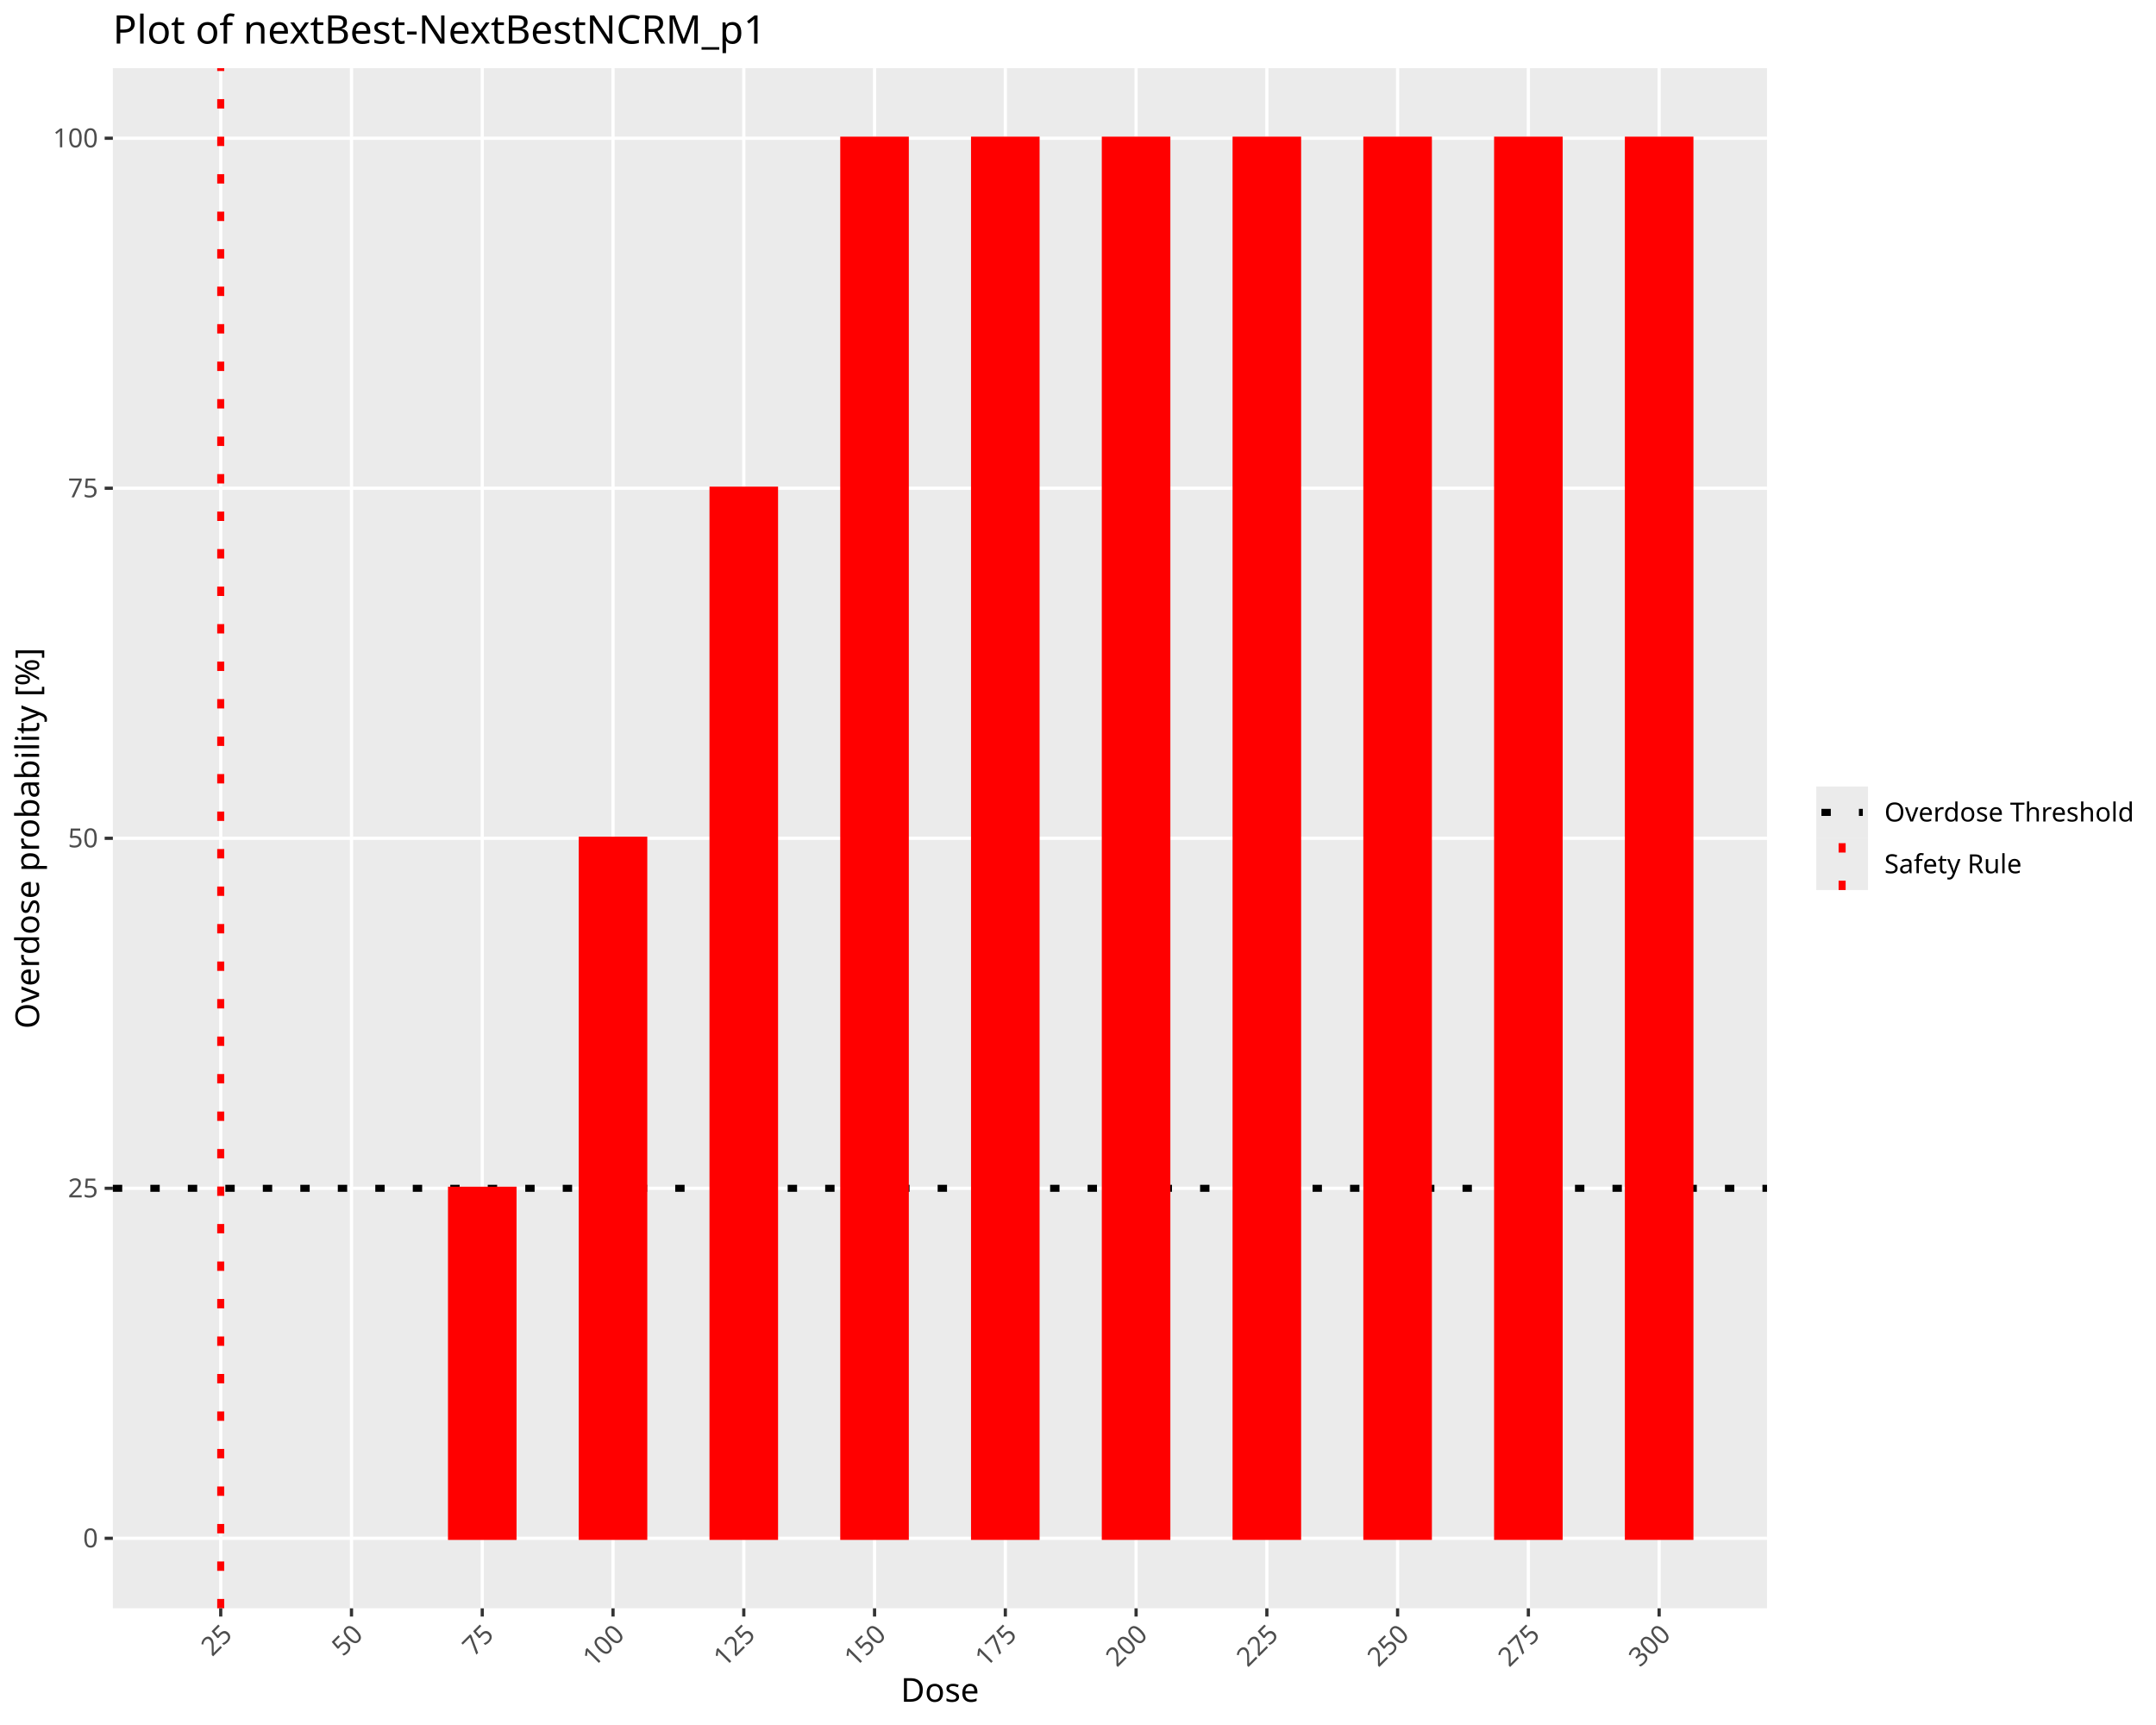
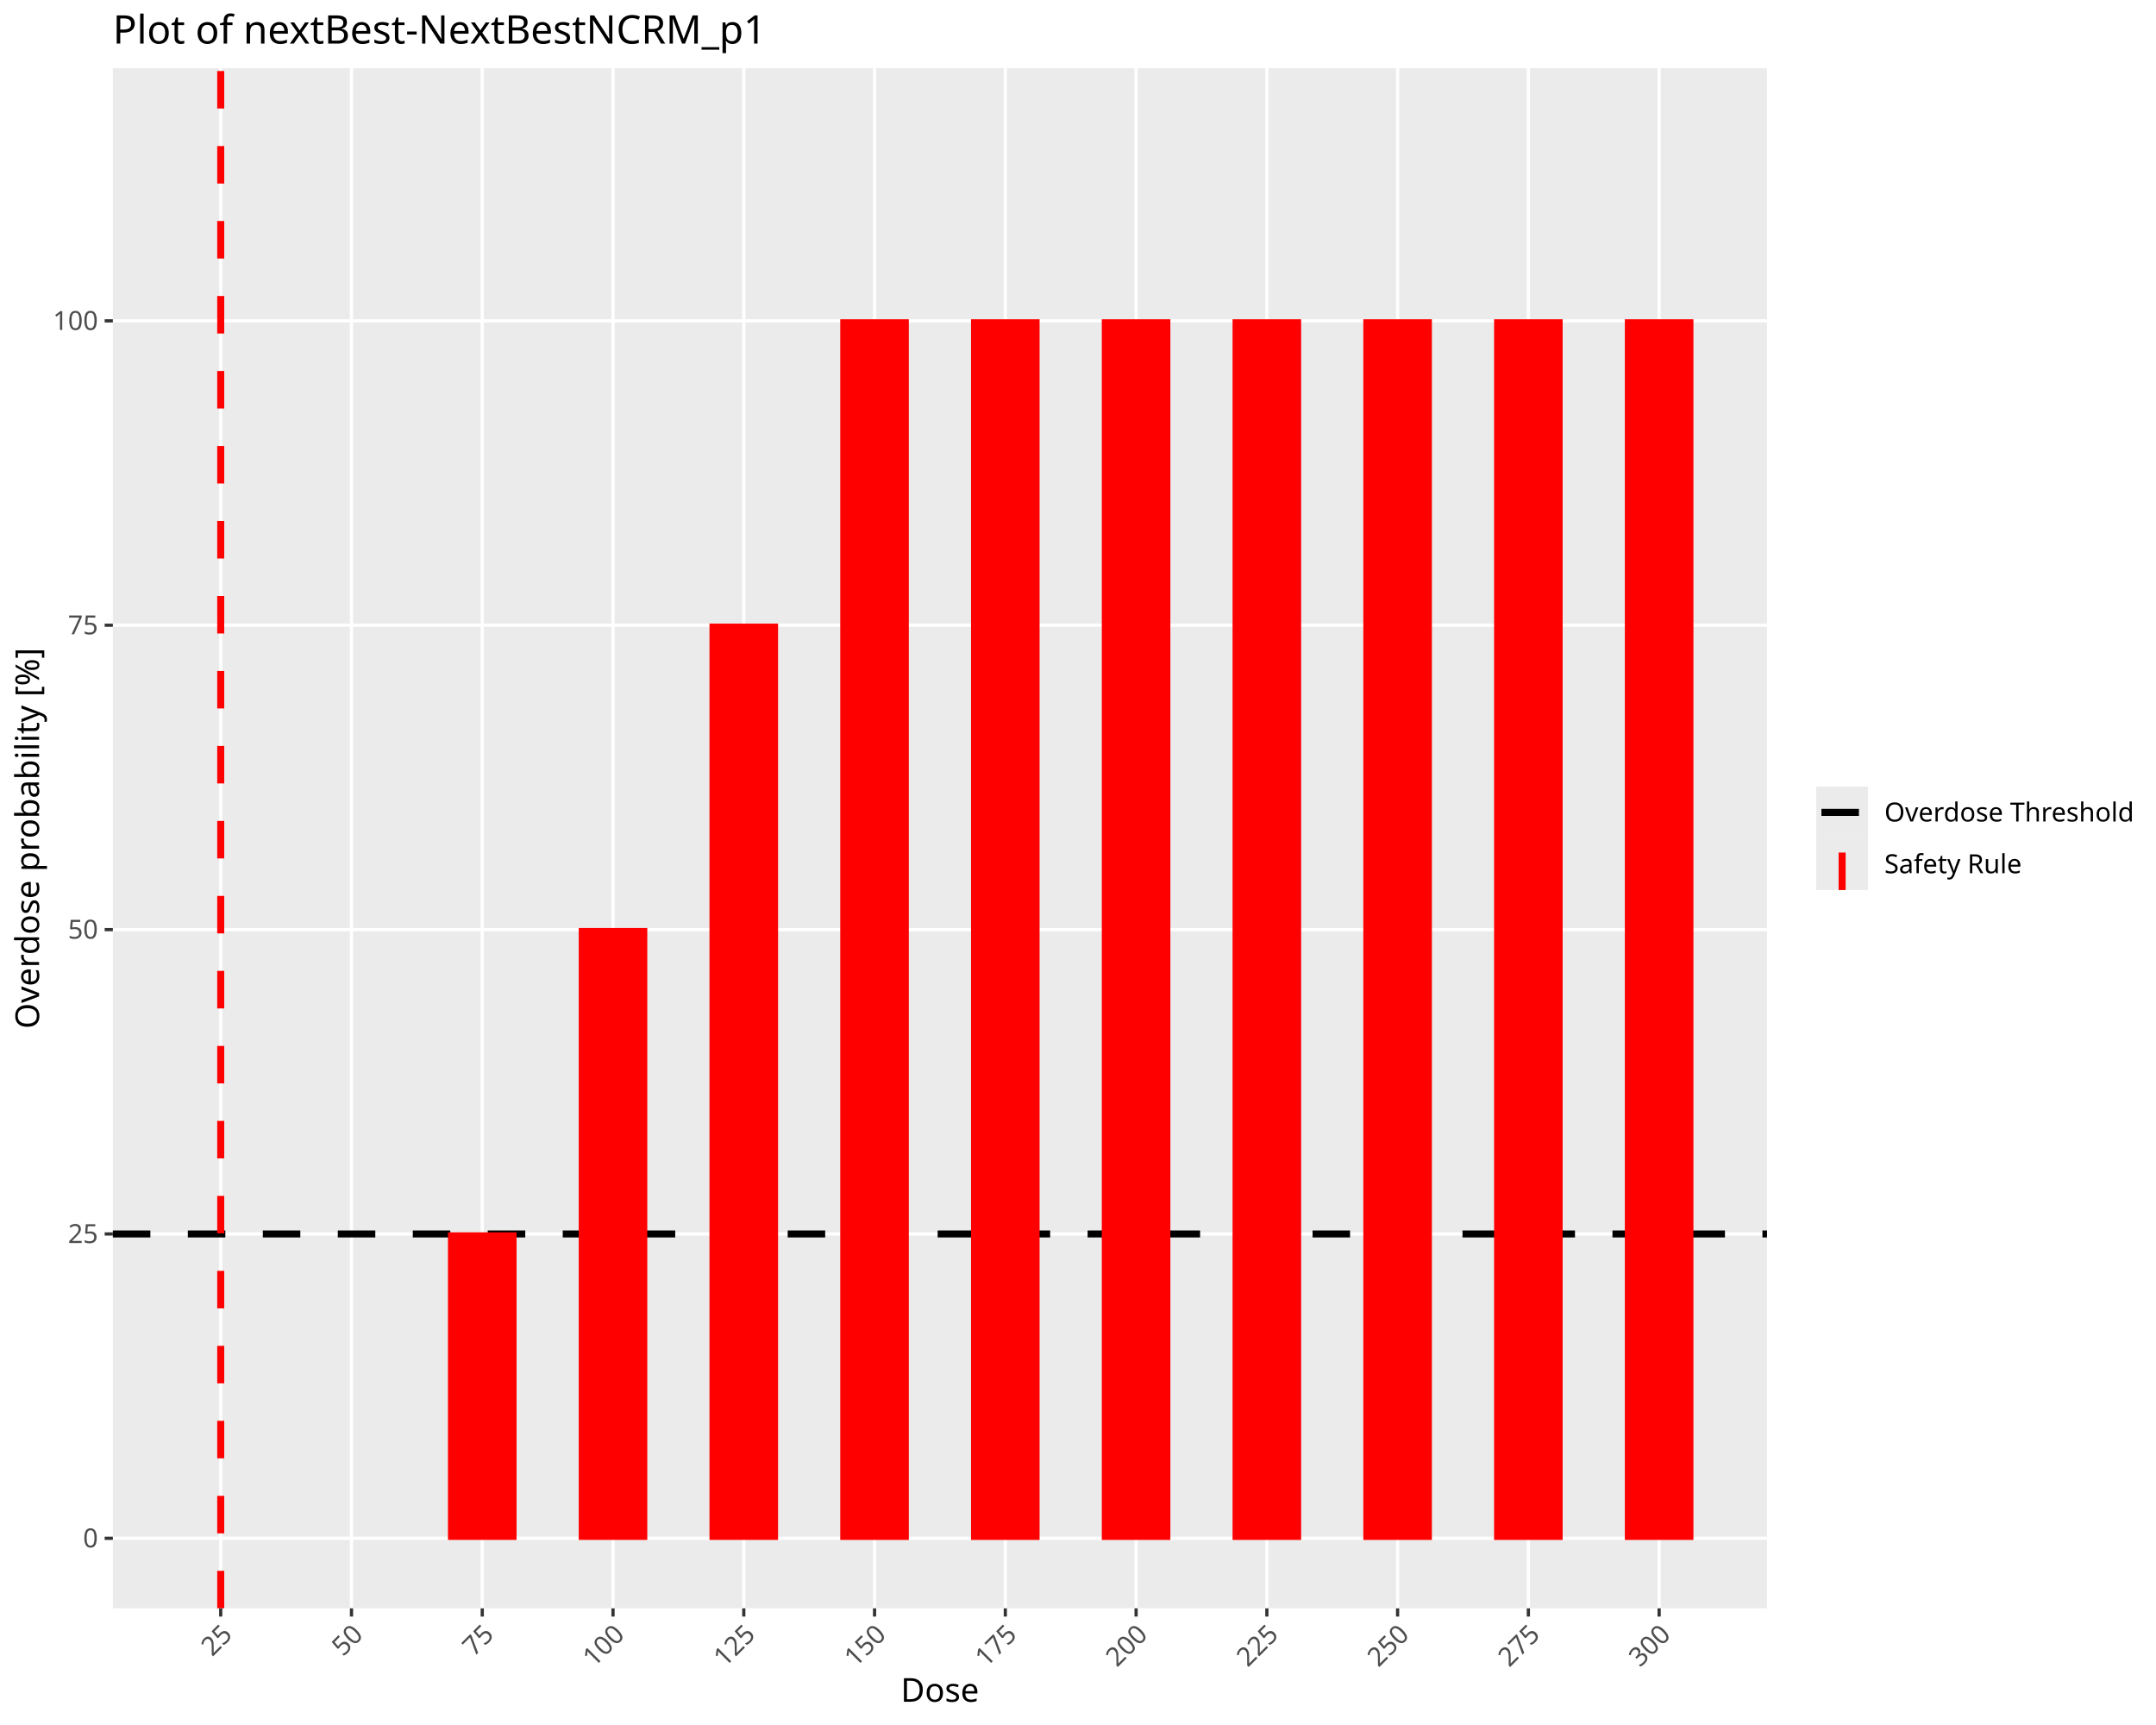
<svg xmlns="http://www.w3.org/2000/svg" class="svglite" data-engine-version="2.0" width="720.00pt" height="576.00pt" viewBox="0 0 720.00 576.00">
  <defs>
    <style type="text/css">
    .svglite line, .svglite polyline, .svglite polygon, .svglite path, .svglite rect, .svglite circle {
      fill: none;
      stroke: #000000;
      stroke-linecap: round;
      stroke-linejoin: round;
      stroke-miterlimit: 10.00;
    }
  </style>
  </defs>
  <rect width="100%" height="100%" style="stroke: none; fill: #FFFFFF;" />
  <defs>
    <clipPath id="cpMC4wMHw3MjAuMDB8MC4wMHw1NzYuMDA=">
      <rect x="0.00" y="0.00" width="720.00" height="576.00" />
    </clipPath>
  </defs>
  <g clip-path="url(#cpMC4wMHw3MjAuMDB8MC4wMHw1NzYuMDA=)">
    <rect x="0.00" y="0.00" width="720.00" height="576.00" style="stroke-width: 1.07; stroke: #FFFFFF; fill: #FFFFFF;" />
  </g>
  <defs>
    <clipPath id="cpMzcuNjl8NTkwLjEwfDIyLjc4fDUzNy4wNA==">
      <rect x="37.69" y="22.78" width="552.41" height="514.25" />
    </clipPath>
  </defs>
  <g clip-path="url(#cpMzcuNjl8NTkwLjEwfDIyLjc4fDUzNy4wNA==)">
    <rect x="37.69" y="22.78" width="552.41" height="514.25" style="stroke-width: 1.07; stroke: none; fill: #EBEBEB;" />
    <polyline points="37.69,513.66 590.10,513.66 " style="stroke-width: 1.07; stroke: #FFFFFF; stroke-linecap: butt;" />
-     <polyline points="37.69,396.79 590.10,396.79 " style="stroke-width: 1.07; stroke: #FFFFFF; stroke-linecap: butt;" />
-     <polyline points="37.69,279.91 590.10,279.91 " style="stroke-width: 1.07; stroke: #FFFFFF; stroke-linecap: butt;" />
-     <polyline points="37.69,163.03 590.10,163.03 " style="stroke-width: 1.07; stroke: #FFFFFF; stroke-linecap: butt;" />
-     <polyline points="37.69,46.16 590.10,46.16 " style="stroke-width: 1.07; stroke: #FFFFFF; stroke-linecap: butt;" />
+     <polyline points="37.69,412.03 590.10,412.03 " style="stroke-width: 1.07; stroke: #FFFFFF; stroke-linecap: butt;" />
+     <polyline points="37.69,310.40 590.10,310.40 " style="stroke-width: 1.07; stroke: #FFFFFF; stroke-linecap: butt;" />
+     <polyline points="37.69,208.77 590.10,208.77 " style="stroke-width: 1.07; stroke: #FFFFFF; stroke-linecap: butt;" />
+     <polyline points="37.69,107.14 590.10,107.14 " style="stroke-width: 1.07; stroke: #FFFFFF; stroke-linecap: butt;" />
    <polyline points="73.71,537.04 73.71,22.78 " style="stroke-width: 1.07; stroke: #FFFFFF; stroke-linecap: butt;" />
    <polyline points="117.38,537.04 117.38,22.78 " style="stroke-width: 1.07; stroke: #FFFFFF; stroke-linecap: butt;" />
    <polyline points="161.05,537.04 161.05,22.78 " style="stroke-width: 1.07; stroke: #FFFFFF; stroke-linecap: butt;" />
    <polyline points="204.72,537.04 204.72,22.78 " style="stroke-width: 1.07; stroke: #FFFFFF; stroke-linecap: butt;" />
    <polyline points="248.39,537.04 248.39,22.78 " style="stroke-width: 1.07; stroke: #FFFFFF; stroke-linecap: butt;" />
    <polyline points="292.06,537.04 292.06,22.78 " style="stroke-width: 1.07; stroke: #FFFFFF; stroke-linecap: butt;" />
    <polyline points="335.73,537.04 335.73,22.78 " style="stroke-width: 1.07; stroke: #FFFFFF; stroke-linecap: butt;" />
    <polyline points="379.40,537.04 379.40,22.78 " style="stroke-width: 1.07; stroke: #FFFFFF; stroke-linecap: butt;" />
    <polyline points="423.07,537.04 423.07,22.78 " style="stroke-width: 1.07; stroke: #FFFFFF; stroke-linecap: butt;" />
    <polyline points="466.73,537.04 466.73,22.78 " style="stroke-width: 1.07; stroke: #FFFFFF; stroke-linecap: butt;" />
    <polyline points="510.40,537.04 510.40,22.78 " style="stroke-width: 1.07; stroke: #FFFFFF; stroke-linecap: butt;" />
    <polyline points="554.07,537.04 554.07,22.78 " style="stroke-width: 1.07; stroke: #FFFFFF; stroke-linecap: butt;" />
-     <line x1="37.69" y1="396.79" x2="590.10" y2="396.79" style="stroke-width: 2.35; stroke-dasharray: 3.13,9.39; stroke-linecap: butt;" />
-     <line x1="73.71" y1="537.04" x2="73.71" y2="22.78" style="stroke-width: 2.35; stroke: #FF0000; stroke-dasharray: 3.13,9.39; stroke-linecap: butt;" />
+     <line x1="37.69" y1="412.03" x2="590.10" y2="412.03" style="stroke-width: 2.35; stroke-dasharray: 12.52,12.52; stroke-linecap: butt;" />
+     <line x1="73.71" y1="537.04" x2="73.71" y2="22.78" style="stroke-width: 2.35; stroke: #FF0000; stroke-dasharray: 12.52,12.52; stroke-linecap: butt;" />
    <rect x="62.80" y="513.66" width="21.83" height="0.00" style="stroke-width: 1.07; stroke: #FF0000; stroke-linecap: butt; stroke-linejoin: miter; fill: #FF0000;" />
    <rect x="106.47" y="513.66" width="21.83" height="0.00" style="stroke-width: 1.07; stroke: #FF0000; stroke-linecap: butt; stroke-linejoin: miter; fill: #FF0000;" />
-     <rect x="150.14" y="396.79" width="21.83" height="116.88" style="stroke-width: 1.07; stroke: #FF0000; stroke-linecap: butt; stroke-linejoin: miter; fill: #FF0000;" />
-     <rect x="193.80" y="279.91" width="21.83" height="233.75" style="stroke-width: 1.07; stroke: #FF0000; stroke-linecap: butt; stroke-linejoin: miter; fill: #FF0000;" />
-     <rect x="237.47" y="163.03" width="21.83" height="350.63" style="stroke-width: 1.07; stroke: #FF0000; stroke-linecap: butt; stroke-linejoin: miter; fill: #FF0000;" />
-     <rect x="281.14" y="46.16" width="21.83" height="467.50" style="stroke-width: 1.07; stroke: #FF0000; stroke-linecap: butt; stroke-linejoin: miter; fill: #FF0000;" />
-     <rect x="324.81" y="46.16" width="21.83" height="467.50" style="stroke-width: 1.07; stroke: #FF0000; stroke-linecap: butt; stroke-linejoin: miter; fill: #FF0000;" />
-     <rect x="368.48" y="46.16" width="21.83" height="467.50" style="stroke-width: 1.07; stroke: #FF0000; stroke-linecap: butt; stroke-linejoin: miter; fill: #FF0000;" />
-     <rect x="412.15" y="46.16" width="21.83" height="467.50" style="stroke-width: 1.07; stroke: #FF0000; stroke-linecap: butt; stroke-linejoin: miter; fill: #FF0000;" />
-     <rect x="455.82" y="46.16" width="21.83" height="467.50" style="stroke-width: 1.07; stroke: #FF0000; stroke-linecap: butt; stroke-linejoin: miter; fill: #FF0000;" />
-     <rect x="499.49" y="46.16" width="21.83" height="467.50" style="stroke-width: 1.07; stroke: #FF0000; stroke-linecap: butt; stroke-linejoin: miter; fill: #FF0000;" />
-     <rect x="543.16" y="46.16" width="21.83" height="467.50" style="stroke-width: 1.07; stroke: #FF0000; stroke-linecap: butt; stroke-linejoin: miter; fill: #FF0000;" />
+     <rect x="150.14" y="412.03" width="21.83" height="101.63" style="stroke-width: 1.07; stroke: #FF0000; stroke-linecap: butt; stroke-linejoin: miter; fill: #FF0000;" />
+     <rect x="193.80" y="310.40" width="21.83" height="203.26" style="stroke-width: 1.07; stroke: #FF0000; stroke-linecap: butt; stroke-linejoin: miter; fill: #FF0000;" />
+     <rect x="237.47" y="208.77" width="21.83" height="304.89" style="stroke-width: 1.07; stroke: #FF0000; stroke-linecap: butt; stroke-linejoin: miter; fill: #FF0000;" />
+     <rect x="281.14" y="107.14" width="21.83" height="406.53" style="stroke-width: 1.07; stroke: #FF0000; stroke-linecap: butt; stroke-linejoin: miter; fill: #FF0000;" />
+     <rect x="324.81" y="107.14" width="21.83" height="406.53" style="stroke-width: 1.07; stroke: #FF0000; stroke-linecap: butt; stroke-linejoin: miter; fill: #FF0000;" />
+     <rect x="368.48" y="107.14" width="21.83" height="406.53" style="stroke-width: 1.07; stroke: #FF0000; stroke-linecap: butt; stroke-linejoin: miter; fill: #FF0000;" />
+     <rect x="412.15" y="107.14" width="21.83" height="406.53" style="stroke-width: 1.07; stroke: #FF0000; stroke-linecap: butt; stroke-linejoin: miter; fill: #FF0000;" />
+     <rect x="455.82" y="107.14" width="21.83" height="406.53" style="stroke-width: 1.07; stroke: #FF0000; stroke-linecap: butt; stroke-linejoin: miter; fill: #FF0000;" />
+     <rect x="499.49" y="107.14" width="21.83" height="406.53" style="stroke-width: 1.07; stroke: #FF0000; stroke-linecap: butt; stroke-linejoin: miter; fill: #FF0000;" />
+     <rect x="543.16" y="107.14" width="21.83" height="406.53" style="stroke-width: 1.07; stroke: #FF0000; stroke-linecap: butt; stroke-linejoin: miter; fill: #FF0000;" />
  </g>
  <g clip-path="url(#cpMC4wMHw3MjAuMDB8MC4wMHw1NzYuMDA=)">
    <text x="32.76" y="516.69" text-anchor="end" style="font-size: 8.80px; fill: #4D4D4D; font-family: sans;" textLength="4.89px" lengthAdjust="spacingAndGlyphs">0</text>
-     <text x="32.76" y="399.82" text-anchor="end" style="font-size: 8.80px; fill: #4D4D4D; font-family: sans;" textLength="9.79px" lengthAdjust="spacingAndGlyphs">25</text>
-     <text x="32.76" y="282.94" text-anchor="end" style="font-size: 8.80px; fill: #4D4D4D; font-family: sans;" textLength="9.79px" lengthAdjust="spacingAndGlyphs">50</text>
-     <text x="32.76" y="166.06" text-anchor="end" style="font-size: 8.80px; fill: #4D4D4D; font-family: sans;" textLength="9.79px" lengthAdjust="spacingAndGlyphs">75</text>
-     <text x="32.76" y="49.19" text-anchor="end" style="font-size: 8.80px; fill: #4D4D4D; font-family: sans;" textLength="14.68px" lengthAdjust="spacingAndGlyphs">100</text>
+     <text x="32.76" y="415.06" text-anchor="end" style="font-size: 8.80px; fill: #4D4D4D; font-family: sans;" textLength="9.79px" lengthAdjust="spacingAndGlyphs">25</text>
+     <text x="32.76" y="313.43" text-anchor="end" style="font-size: 8.80px; fill: #4D4D4D; font-family: sans;" textLength="9.79px" lengthAdjust="spacingAndGlyphs">50</text>
+     <text x="32.76" y="211.80" text-anchor="end" style="font-size: 8.80px; fill: #4D4D4D; font-family: sans;" textLength="9.79px" lengthAdjust="spacingAndGlyphs">75</text>
+     <text x="32.76" y="110.17" text-anchor="end" style="font-size: 8.80px; fill: #4D4D4D; font-family: sans;" textLength="14.68px" lengthAdjust="spacingAndGlyphs">100</text>
    <polyline points="34.95,513.66 37.69,513.66 " style="stroke-width: 1.07; stroke: #333333; stroke-linecap: butt;" />
-     <polyline points="34.95,396.79 37.69,396.79 " style="stroke-width: 1.07; stroke: #333333; stroke-linecap: butt;" />
-     <polyline points="34.95,279.91 37.69,279.91 " style="stroke-width: 1.07; stroke: #333333; stroke-linecap: butt;" />
-     <polyline points="34.95,163.03 37.69,163.03 " style="stroke-width: 1.07; stroke: #333333; stroke-linecap: butt;" />
-     <polyline points="34.95,46.16 37.69,46.16 " style="stroke-width: 1.07; stroke: #333333; stroke-linecap: butt;" />
+     <polyline points="34.95,412.03 37.69,412.03 " style="stroke-width: 1.07; stroke: #333333; stroke-linecap: butt;" />
+     <polyline points="34.95,310.40 37.69,310.40 " style="stroke-width: 1.07; stroke: #333333; stroke-linecap: butt;" />
+     <polyline points="34.95,208.77 37.69,208.77 " style="stroke-width: 1.07; stroke: #333333; stroke-linecap: butt;" />
+     <polyline points="34.95,107.14 37.69,107.14 " style="stroke-width: 1.07; stroke: #333333; stroke-linecap: butt;" />
    <polyline points="73.71,539.78 73.71,537.04 " style="stroke-width: 1.07; stroke: #333333; stroke-linecap: butt;" />
    <polyline points="117.38,539.78 117.38,537.04 " style="stroke-width: 1.07; stroke: #333333; stroke-linecap: butt;" />
    <polyline points="161.05,539.78 161.05,537.04 " style="stroke-width: 1.07; stroke: #333333; stroke-linecap: butt;" />
    <polyline points="204.72,539.78 204.72,537.04 " style="stroke-width: 1.07; stroke: #333333; stroke-linecap: butt;" />
    <polyline points="248.39,539.78 248.39,537.04 " style="stroke-width: 1.07; stroke: #333333; stroke-linecap: butt;" />
    <polyline points="292.06,539.78 292.06,537.04 " style="stroke-width: 1.07; stroke: #333333; stroke-linecap: butt;" />
    <polyline points="335.73,539.78 335.73,537.04 " style="stroke-width: 1.07; stroke: #333333; stroke-linecap: butt;" />
    <polyline points="379.40,539.78 379.40,537.04 " style="stroke-width: 1.07; stroke: #333333; stroke-linecap: butt;" />
    <polyline points="423.07,539.78 423.07,537.04 " style="stroke-width: 1.07; stroke: #333333; stroke-linecap: butt;" />
    <polyline points="466.73,539.78 466.73,537.04 " style="stroke-width: 1.07; stroke: #333333; stroke-linecap: butt;" />
    <polyline points="510.40,539.78 510.40,537.04 " style="stroke-width: 1.07; stroke: #333333; stroke-linecap: butt;" />
    <polyline points="554.07,539.78 554.07,537.04 " style="stroke-width: 1.07; stroke: #333333; stroke-linecap: butt;" />
    <text transform="translate(78.00,546.25) rotate(-45)" text-anchor="end" style="font-size: 8.80px; fill: #4D4D4D; font-family: sans;" textLength="9.79px" lengthAdjust="spacingAndGlyphs">25</text>
    <text transform="translate(121.67,546.25) rotate(-45)" text-anchor="end" style="font-size: 8.80px; fill: #4D4D4D; font-family: sans;" textLength="9.79px" lengthAdjust="spacingAndGlyphs">50</text>
    <text transform="translate(165.34,546.25) rotate(-45)" text-anchor="end" style="font-size: 8.80px; fill: #4D4D4D; font-family: sans;" textLength="9.79px" lengthAdjust="spacingAndGlyphs">75</text>
    <text transform="translate(209.00,546.25) rotate(-45)" text-anchor="end" style="font-size: 8.80px; fill: #4D4D4D; font-family: sans;" textLength="14.68px" lengthAdjust="spacingAndGlyphs">100</text>
    <text transform="translate(252.67,546.25) rotate(-45)" text-anchor="end" style="font-size: 8.80px; fill: #4D4D4D; font-family: sans;" textLength="14.68px" lengthAdjust="spacingAndGlyphs">125</text>
    <text transform="translate(296.34,546.25) rotate(-45)" text-anchor="end" style="font-size: 8.80px; fill: #4D4D4D; font-family: sans;" textLength="14.68px" lengthAdjust="spacingAndGlyphs">150</text>
    <text transform="translate(340.01,546.25) rotate(-45)" text-anchor="end" style="font-size: 8.80px; fill: #4D4D4D; font-family: sans;" textLength="14.68px" lengthAdjust="spacingAndGlyphs">175</text>
    <text transform="translate(383.68,546.25) rotate(-45)" text-anchor="end" style="font-size: 8.80px; fill: #4D4D4D; font-family: sans;" textLength="14.68px" lengthAdjust="spacingAndGlyphs">200</text>
    <text transform="translate(427.35,546.25) rotate(-45)" text-anchor="end" style="font-size: 8.80px; fill: #4D4D4D; font-family: sans;" textLength="14.68px" lengthAdjust="spacingAndGlyphs">225</text>
    <text transform="translate(471.02,546.25) rotate(-45)" text-anchor="end" style="font-size: 8.80px; fill: #4D4D4D; font-family: sans;" textLength="14.68px" lengthAdjust="spacingAndGlyphs">250</text>
    <text transform="translate(514.69,546.25) rotate(-45)" text-anchor="end" style="font-size: 8.80px; fill: #4D4D4D; font-family: sans;" textLength="14.68px" lengthAdjust="spacingAndGlyphs">275</text>
    <text transform="translate(558.35,546.25) rotate(-45)" text-anchor="end" style="font-size: 8.80px; fill: #4D4D4D; font-family: sans;" textLength="14.68px" lengthAdjust="spacingAndGlyphs">300</text>
    <text x="313.89" y="568.24" text-anchor="middle" style="font-size: 11.00px; font-family: sans;" textLength="25.69px" lengthAdjust="spacingAndGlyphs">Dose</text>
    <text transform="translate(13.05,279.91) rotate(-90)" text-anchor="middle" style="font-size: 11.00px; font-family: sans;" textLength="119.85px" lengthAdjust="spacingAndGlyphs">Overdose probability [%]</text>
    <rect x="601.06" y="257.15" width="113.46" height="45.52" style="stroke-width: 1.07; stroke: none; fill: #FFFFFF;" />
    <rect x="606.54" y="262.63" width="17.28" height="17.28" style="stroke-width: 1.07; stroke: none; fill: #EBEBEB;" />
-     <line x1="608.27" y1="271.27" x2="622.09" y2="271.27" style="stroke-width: 2.35; stroke-dasharray: 3.13,9.39; stroke-linecap: butt;" />
+     <line x1="608.27" y1="271.27" x2="622.09" y2="271.27" style="stroke-width: 2.35; stroke-dasharray: 12.52,12.52; stroke-linecap: butt;" />
    <rect x="606.54" y="279.91" width="17.28" height="17.28" style="stroke-width: 1.07; stroke: none; fill: #EBEBEB;" />
-     <line x1="615.18" y1="297.19" x2="615.18" y2="279.91" style="stroke-width: 2.35; stroke: #FF0000; stroke-dasharray: 3.13,9.39; stroke-linecap: butt;" />
+     <line x1="615.18" y1="297.19" x2="615.18" y2="279.91" style="stroke-width: 2.35; stroke: #FF0000; stroke-dasharray: 12.52,12.52; stroke-linecap: butt;" />
    <text x="629.30" y="274.30" style="font-size: 8.80px; font-family: sans;" textLength="79.74px" lengthAdjust="spacingAndGlyphs">Overdose Threshold</text>
    <text x="629.30" y="291.58" style="font-size: 8.80px; font-family: sans;" textLength="45.50px" lengthAdjust="spacingAndGlyphs">Safety Rule</text>
    <text x="37.69" y="14.56" style="font-size: 13.20px; font-family: sans;" textLength="212.07px" lengthAdjust="spacingAndGlyphs">Plot of nextBest-NextBestNCRM_p1</text>
  </g>
</svg>
